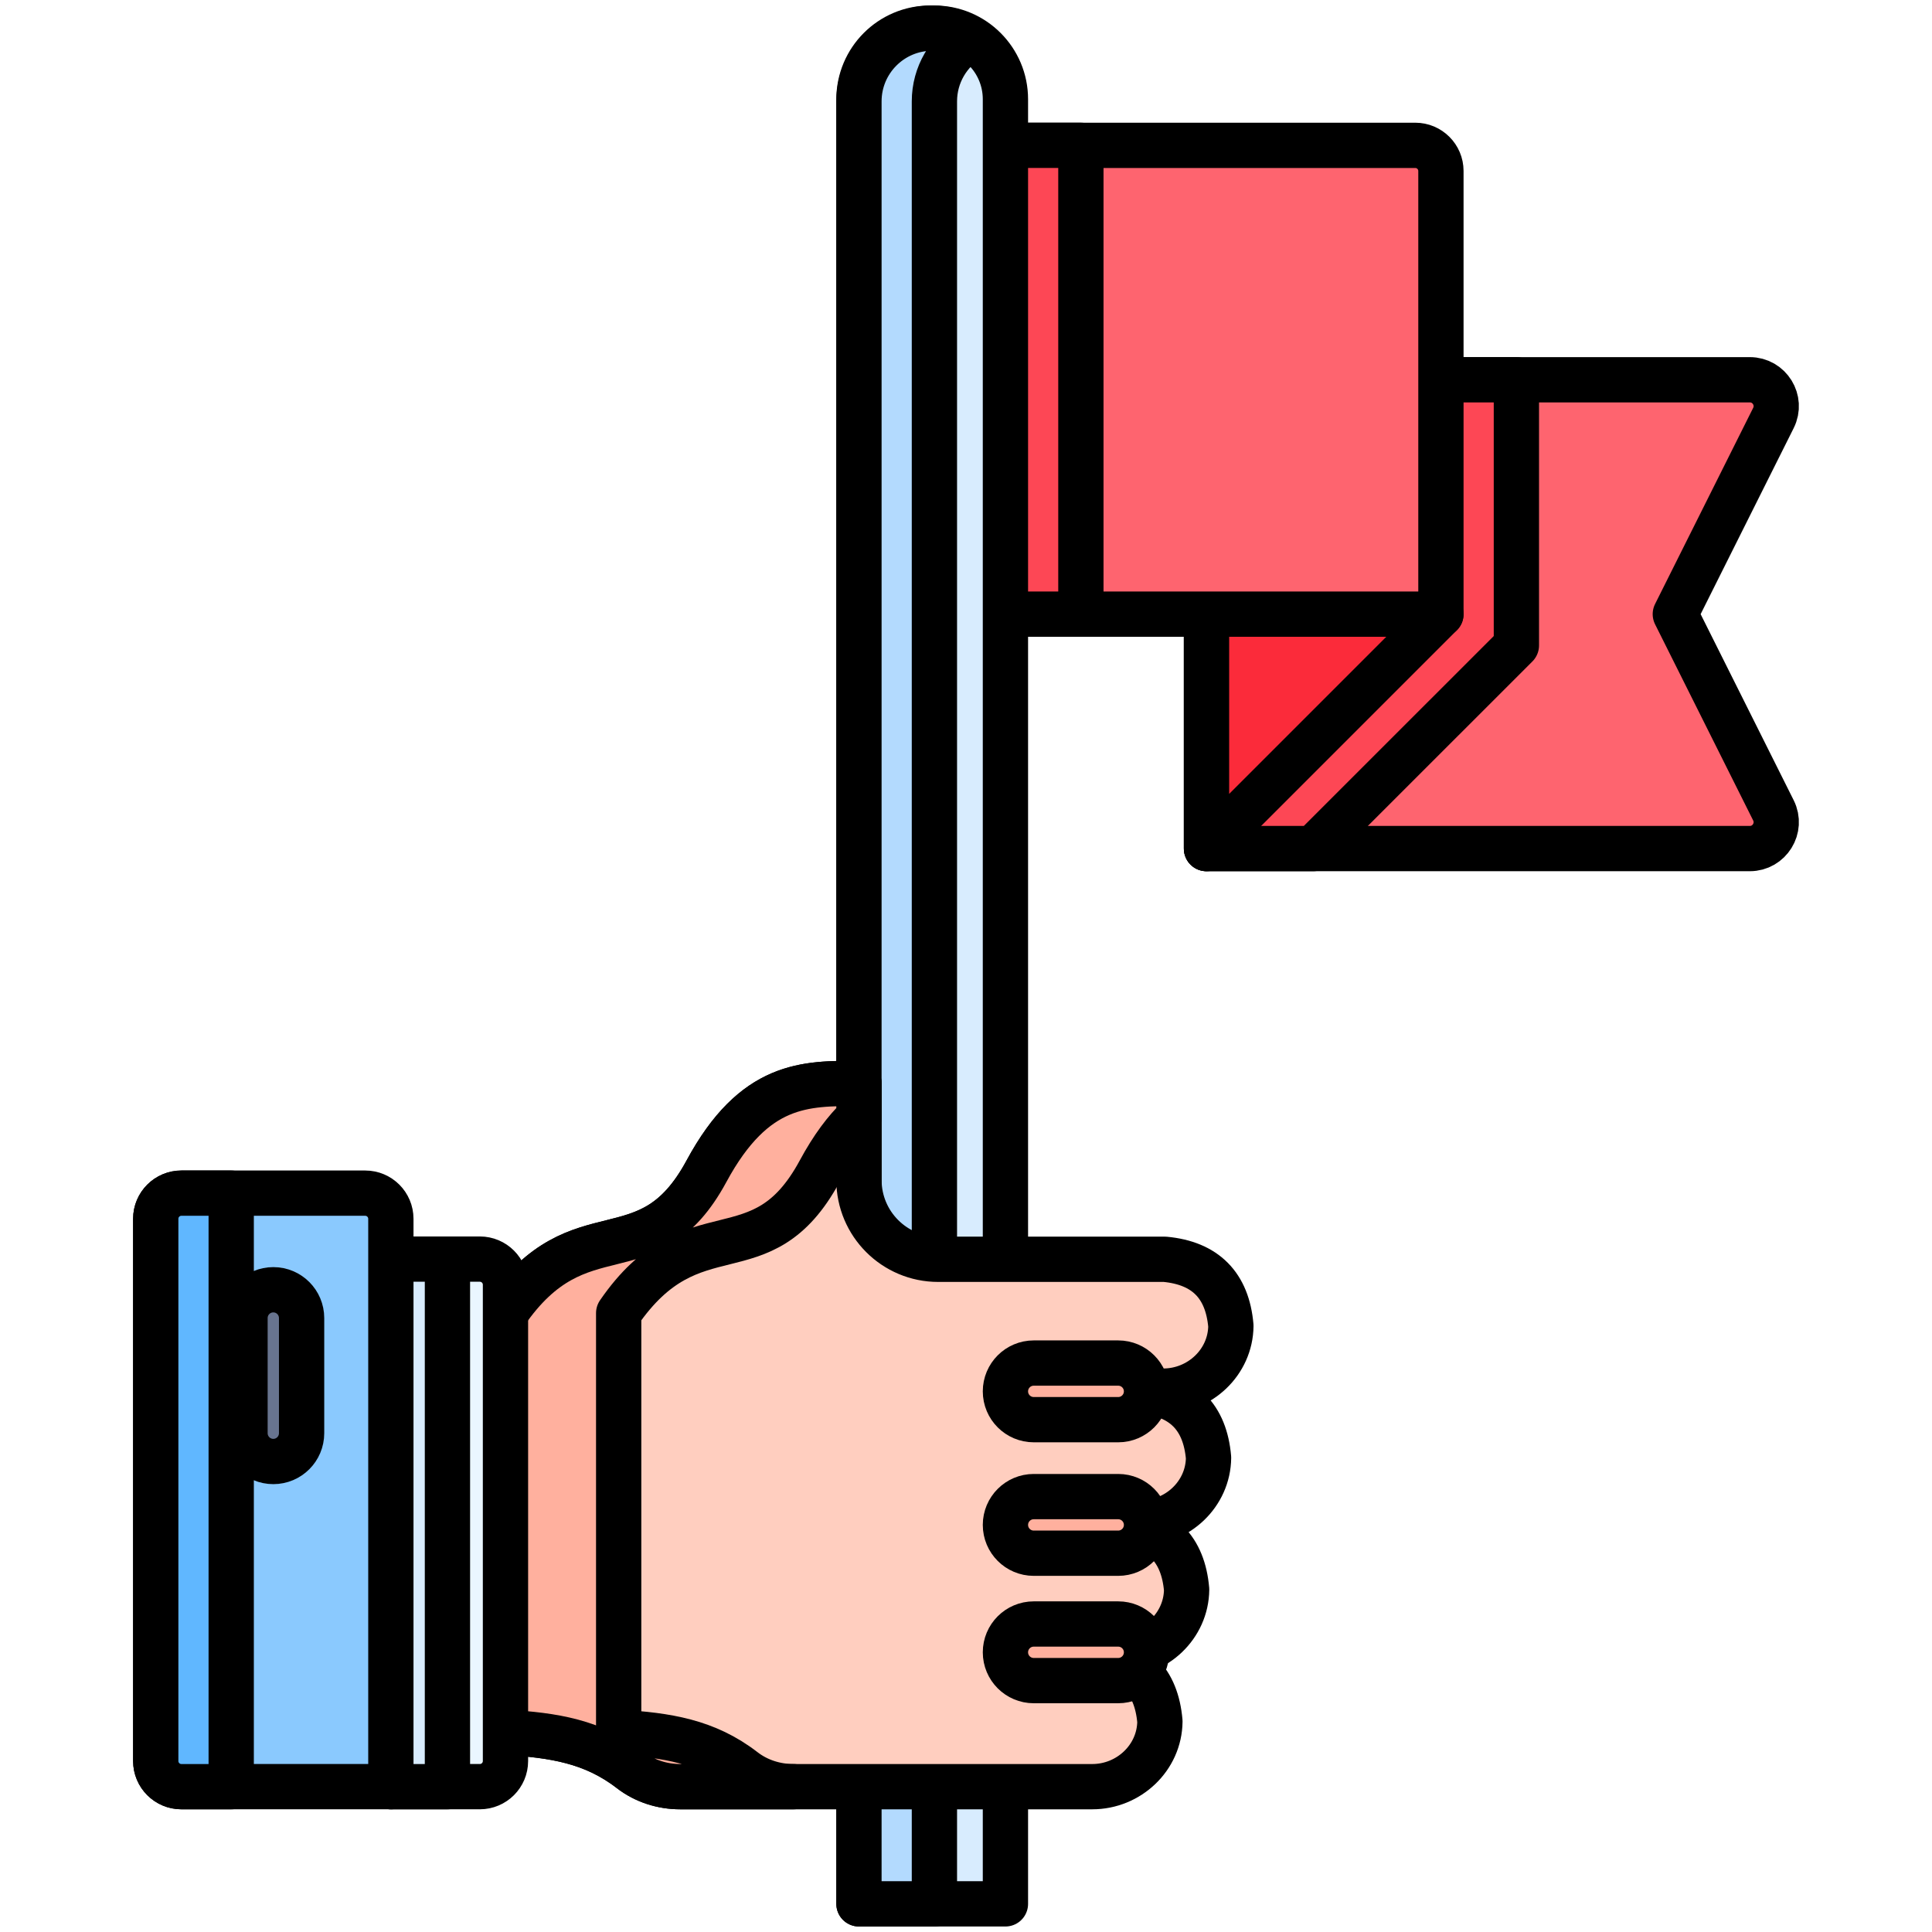
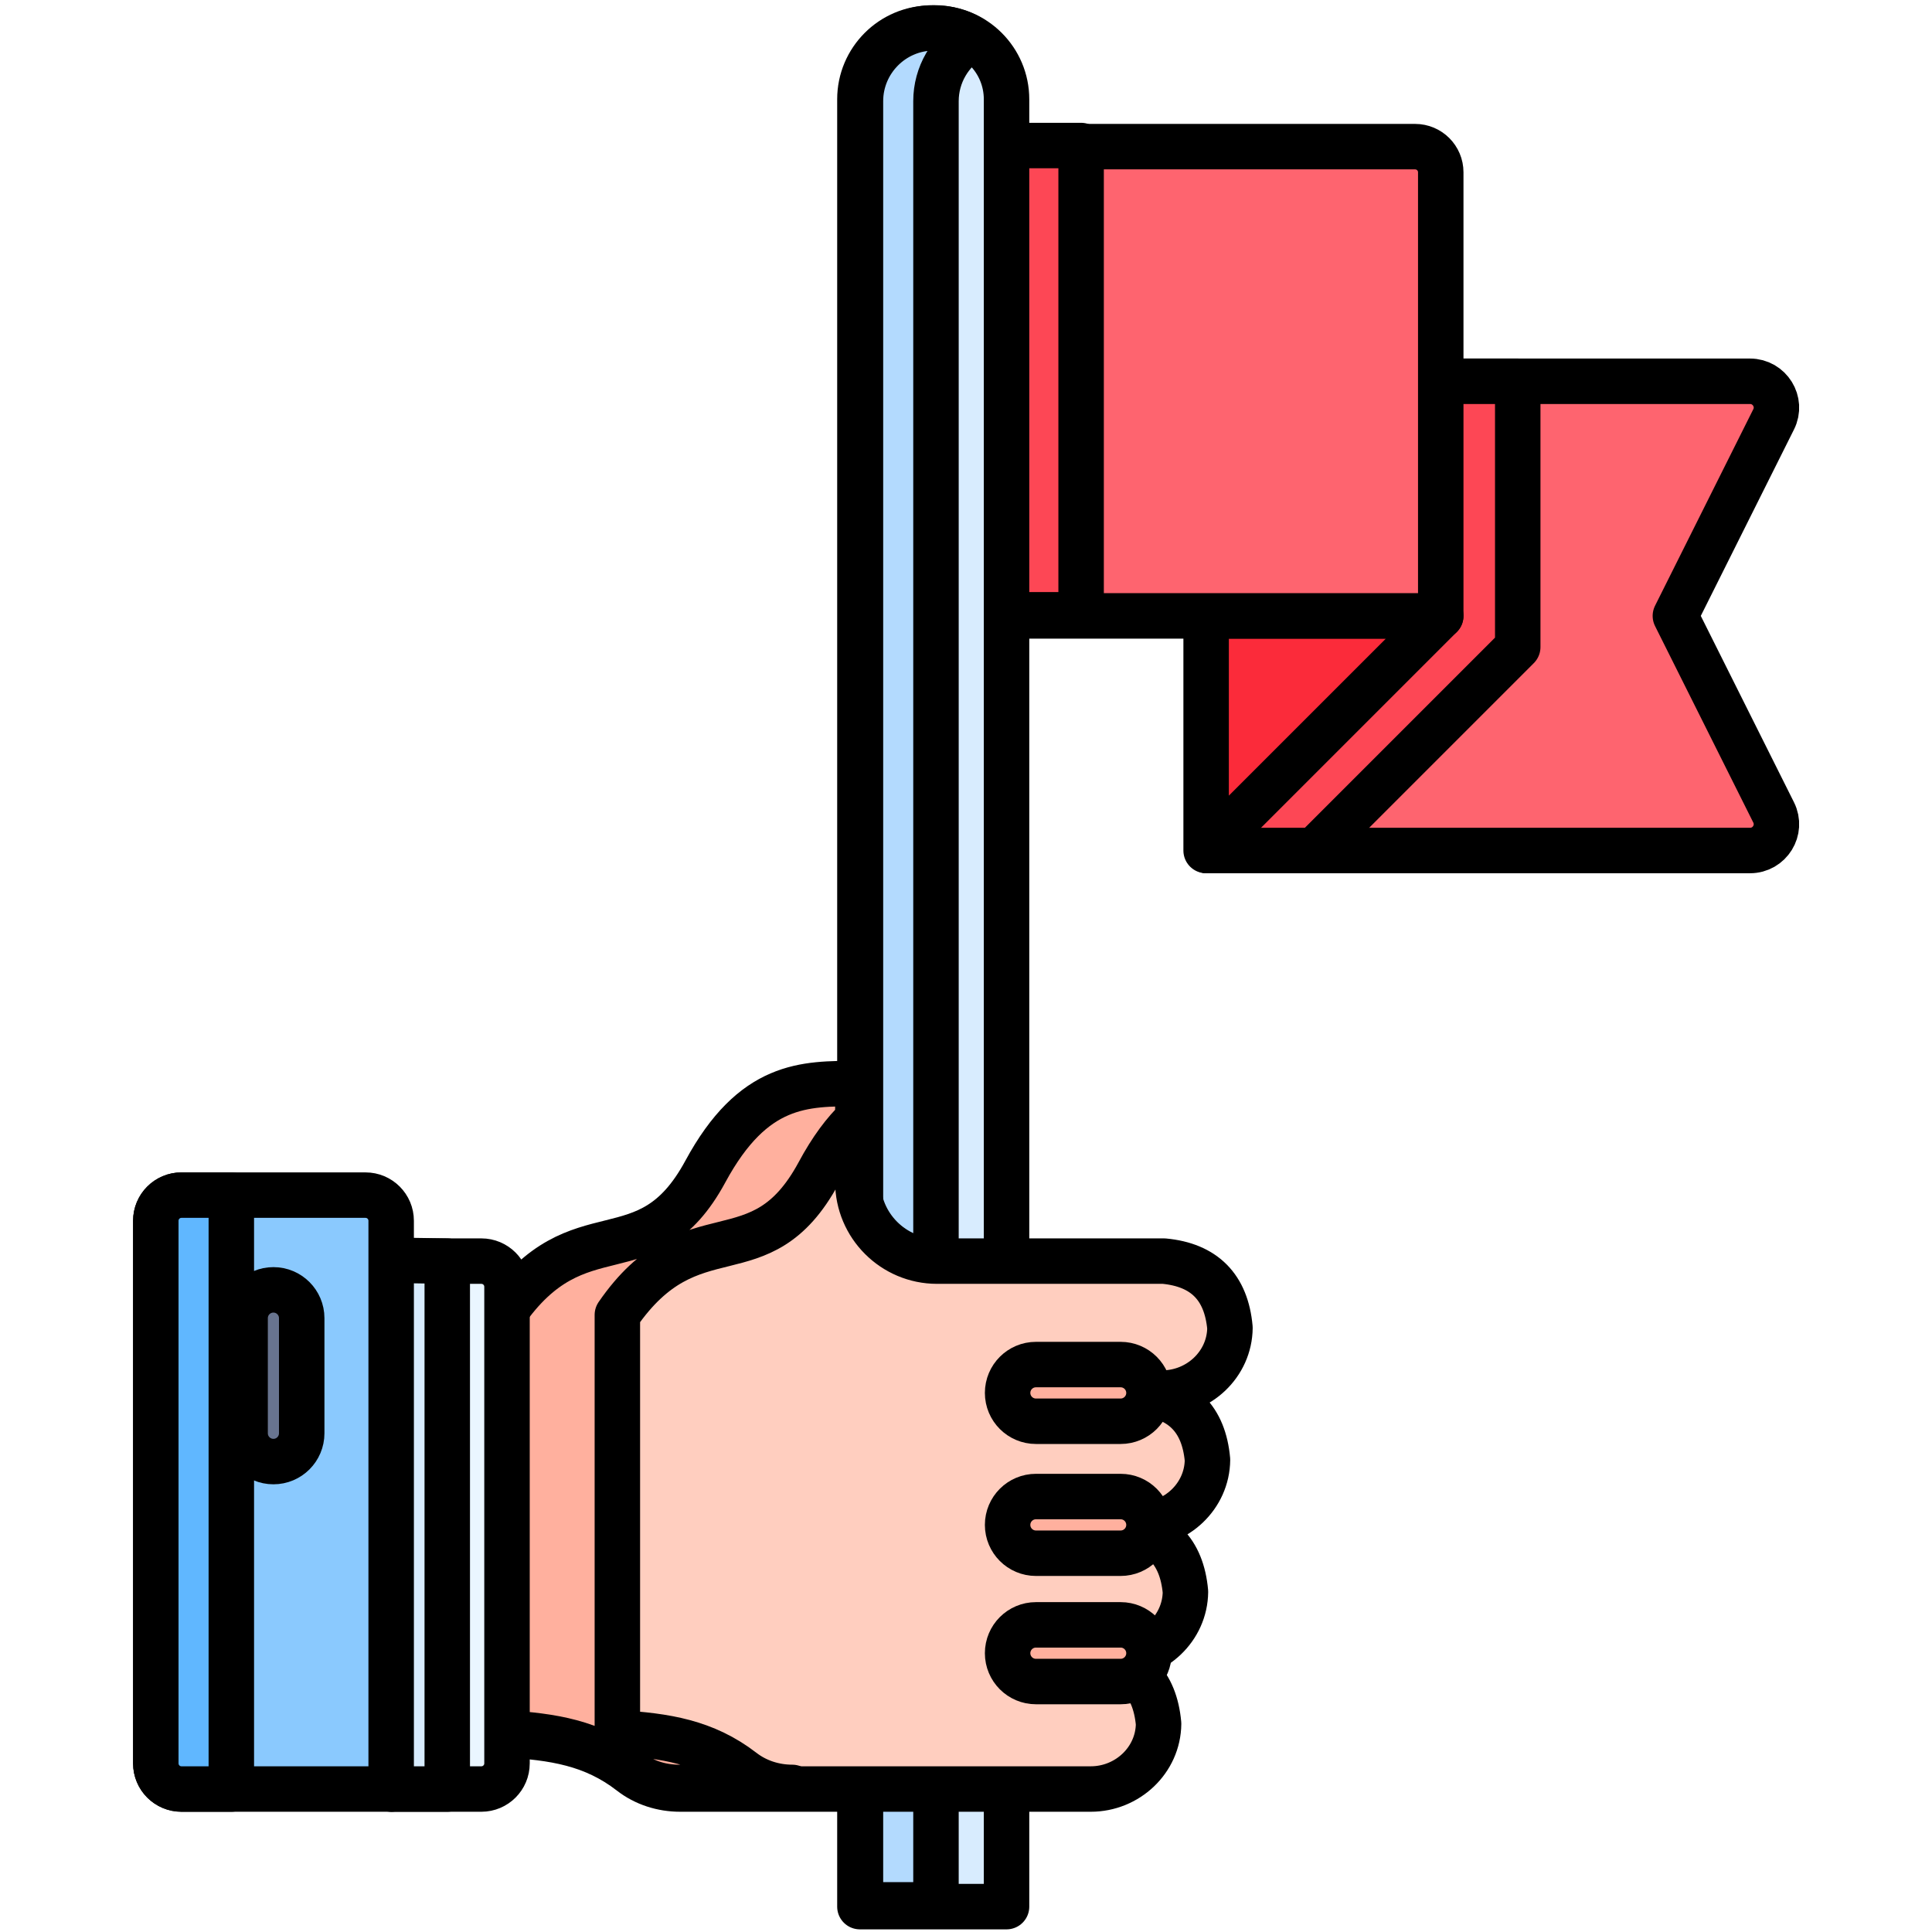
- <svg xmlns="http://www.w3.org/2000/svg" id="Capa_1" enable-background="new 0 0 512 512" height="512" viewBox="0 0 527.36 527.36" width="512" version="1.1">
-   <defs id="defs51" />
-   <path d="m 457.296,167.639 26.782,53.555 c 2.397,4.794 -1.089,10.434 -6.448,10.434 h -148.303 V 103.659 h 148.302 c 5.36,0 8.846,5.641 6.448,10.435 z" fill="#fe646f" id="path2" style="stroke:#000000;stroke-opacity:1;stroke-width:12.36;stroke-miterlimit:4;stroke-dasharray:none;stroke-linejoin:round;stroke-linecap:round" />
-   <path d="m 413.915,103.659 v 72.518 l -55.462,55.451 h -29.126 V 103.659 Z" fill="#fd4755" id="path4" style="stroke:#000000;stroke-opacity:1;stroke-width:12.36;stroke-miterlimit:4;stroke-dasharray:none;stroke-linejoin:round;stroke-linecap:round" />
-   <path d="m 393.316,167.642 -63.984,63.984 v -63.984 z" fill="#fb2b3a" id="path6" style="stroke:#000000;stroke-opacity:1;stroke-width:12.36;stroke-miterlimit:4;stroke-dasharray:none;stroke-linejoin:round;stroke-linecap:round" />
-   <path d="m 393.316,167.642 h -129.173 V 39.674 h 122.172 c 3.866,0 7,3.134 7,7 v 120.968 z" fill="#fe646f" id="path8" style="stroke:#000000;stroke-opacity:1;stroke-width:12.36;stroke-miterlimit:4;stroke-dasharray:none;stroke-linejoin:round;stroke-linecap:round" />
-   <path d="m 264.142,39.67 h 30.898 v 127.969 h -30.898 z" fill="#fd4755" id="path10" style="stroke:#000000;stroke-opacity:1;stroke-width:12.36;stroke-miterlimit:4;stroke-dasharray:none;stroke-linejoin:round;stroke-linecap:round" />
-   <path d="m 253.873,7.682 h 1.162 c 10.719,0 19.408,8.689 19.408,19.408 v 492.588 h -39.978 V 27.09 c 0,-10.719 8.689,-19.408 19.408,-19.408 z" fill="#d8ecfe" id="path12" style="stroke:#000000;stroke-opacity:1;stroke-width:12.36;stroke-miterlimit:4;stroke-dasharray:none;stroke-linejoin:round;stroke-linecap:round" />
-   <path d="m 264.75,10.543 c -5.809,3.491 -9.692,9.857 -9.692,17.128 V 519.68 h -20.598 V 27.671 c 0,-11.041 8.95,-19.991 19.991,-19.991 3.769,0 7.292,1.04 10.299,2.863 z" fill="#b3dafe" id="path14" style="stroke:#000000;stroke-opacity:1;stroke-width:12.36;stroke-miterlimit:4;stroke-dasharray:none;stroke-linejoin:round;stroke-linecap:round" />
-   <path d="m 234.465,295.734 v 26.374 c 0,11.945 9.683,21.629 21.629,21.629 h 61.887 c 11.04,1.042 17.041,7.099 18.002,18.171 -0.097,9.945 -8.517,17.815 -18.462,17.815 h -5.627 c 11.034,1.046 17.031,7.103 17.992,18.171 -0.097,9.945 -8.517,17.815 -18.462,17.815 h -5.514 c 11.036,1.046 17.034,7.105 17.992,18.178 -0.1,9.941 -8.511,17.808 -18.452,17.808 h -6.832 c 11.038,1.046 17.035,7.107 17.992,18.182 -0.102,9.945 -8.518,17.814 -18.463,17.814 h -112.468 c -4.88,0 -9.679,-1.51 -13.54,-4.495 -10.217,-7.9 -21.019,-9.56 -34.16,-10.346 V 358.425 c 20.363,-29.624 38.869,-9.112 54.865,-38.722 13.093,-24.236 26.966,-23.969 41.621,-23.969 z" fill="#ffcebf" id="path16" style="stroke:#000000;stroke-opacity:1;stroke-width:12.36;stroke-miterlimit:4;stroke-dasharray:none;stroke-linejoin:round;stroke-linecap:round" />
-   <path d="M 234.46,295.731 V 305 c -3.636,3.45 -7.21,8.188 -10.722,14.697 -15.995,29.611 -34.503,9.105 -54.864,38.726 v 114.425 c 13.142,0.783 23.946,2.451 34.163,10.351 3.862,2.976 8.662,4.491 13.544,4.491 h -30.898 c -4.882,0 -9.681,-1.514 -13.544,-4.491 -10.217,-7.9 -21.021,-9.568 -34.163,-10.351 l -10.299,-13.731 v -88.386 l 10.299,-12.308 c 20.362,-29.621 38.87,-9.115 54.864,-38.726 13.101,-24.233 26.974,-23.966 41.62,-23.966 z" fill="#ffb09e" id="path18" style="stroke:#000000;stroke-opacity:1;stroke-width:12.36;stroke-miterlimit:4;stroke-dasharray:none;stroke-linejoin:round;stroke-linecap:round" />
-   <path d="m 106.69,487.686 h 24.286 c 3.866,0 7,-3.134 7,-7 V 350.684 c 0,-3.866 -3.134,-7 -7,-7 H 96.391 v 133.13 z" fill="#eaf6ff" id="path20" style="stroke:#000000;stroke-opacity:1;stroke-width:12.36;stroke-miterlimit:4;stroke-dasharray:none;stroke-linejoin:round;stroke-linecap:round" />
-   <path d="M 122.135,343.685 V 487.69 h -15.449 L 96.387,476.299 V 343.685 Z" fill="#d8ecfe" id="path22" style="stroke:#000000;stroke-opacity:1;stroke-width:12.36;stroke-miterlimit:4;stroke-dasharray:none;stroke-linejoin:round;stroke-linecap:round" />
-   <path d="m 49.513,325.683 h 50.177 c 3.866,0 7,3.134 7,7 V 487.686 H 49.513 c -3.866,0 -7,-3.134 -7,-7 V 332.683 c 0,-3.866 3.134,-7 7,-7 z" fill="#8ac9fe" id="path24" style="stroke:#000000;stroke-opacity:1;stroke-width:12.36;stroke-miterlimit:4;stroke-dasharray:none;stroke-linejoin:round;stroke-linecap:round" />
-   <path d="M 63.11,325.682 V 487.69 h -13.599 c -3.866,0 -7,-3.134 -7,-7 V 332.682 c 0,-3.866 3.134,-7 7,-7 z" fill="#60b7ff" id="path26" style="stroke:#000000;stroke-opacity:1;stroke-width:12.36;stroke-miterlimit:4;stroke-dasharray:none;stroke-linejoin:round;stroke-linecap:round" />
-   <g id="g32" transform="translate(7.680246,7.68)" style="stroke:#000000;stroke-opacity:1;stroke-width:12.36;stroke-miterlimit:4;stroke-dasharray:none;stroke-linejoin:round;stroke-linecap:round">
-     <g id="g30" style="stroke:#000000;stroke-opacity:1;stroke-width:12.36;stroke-miterlimit:4;stroke-dasharray:none;stroke-linejoin:round;stroke-linecap:round">
-       <path d="m 66.921,391.252 c -4.266,0 -7.724,-3.458 -7.724,-7.724 v -31.431 c 0,-4.267 3.458,-7.724 7.724,-7.724 4.266,0 7.724,3.458 7.724,7.724 v 31.431 c 0.001,4.266 -3.458,7.724 -7.724,7.724 z" fill="#68748f" id="path28" style="stroke:#000000;stroke-opacity:1;stroke-width:12.36;stroke-miterlimit:4;stroke-dasharray:none;stroke-linejoin:round;stroke-linecap:round" />
+ <svg xmlns="http://www.w3.org/2000/svg" width="512" height="512" enable-background="new 0 0 512 512" version="1.1" viewBox="0 0 527 527">
+   <g stroke="#000" stroke-linecap="round" stroke-linejoin="round" stroke-width="12.4">
+     <path d="m457 168 26.8 53.6c2.4 4.79-1.09 10.4-6.45 10.4h-148v-128h148c5.36 0 8.85 5.64 6.45 10.4z" fill="#fe646f" />
+     <path d="m414 104v72.5l-55.5 55.5h-29.1v-128z" fill="#fd4755" />
+     <path d="m393 168-64 64v-64z" fill="#fb2b3a" />
+     <path d="m393 168h-129v-128h122c3.87 0 7 3.13 7 7v121z" fill="#fe646f" />
+     <path d="m264 39.7h30.9v128h-30.9z" fill="#fd4755" />
+     <path d="m254 7.68h1.16c10.7 0 19.4 8.69 19.4 19.4v493h-40v-493c0-10.7 8.69-19.4 19.4-19.4z" fill="#d8ecfe" />
+     <path d="m265 10.5c-5.81 3.49-9.69 9.86-9.69 17.1v492h-20.6v-492c0-11 8.95-20 20-20 3.77 0 7.29 1.04 10.3 2.86z" fill="#b3dafe" />
+     <path d="m234 296v26.4c0 11.9 9.68 21.6 21.6 21.6h61.9c11 1.04 17 7.1 18 18.2-0.097 9.94-8.52 17.8-18.5 17.8h-5.63c11 1.05 17 7.1 18 18.2-0.097 9.94-8.52 17.8-18.5 17.8h-5.51c11 1.05 17 7.1 18 18.2-0.1 9.94-8.51 17.8-18.5 17.8h-6.83c11 1.05 17 7.11 18 18.2-0.102 9.94-8.52 17.8-18.5 17.8h-112c-4.88 0-9.68-1.51-13.5-4.5-10.2-7.9-21-9.56-34.2-10.3v-114c20.4-29.6 38.9-9.11 54.9-38.7 13.1-24.2 27-24 41.6-24z" fill="#ffcebf" />
+     <path d="m234 296v9.27c-3.64 3.45-7.21 8.19-10.7 14.7-16 29.6-34.5 9.1-54.9 38.7v114c13.1 0.783 23.9 2.45 34.2 10.4 3.86 2.98 8.66 4.49 13.5 4.49h-30.9c-4.88 0-9.68-1.51-13.5-4.49-10.2-7.9-21-9.57-34.2-10.4l-10.3-13.7v-88.4l10.3-12.3c20.4-29.6 38.9-9.12 54.9-38.7 13.1-24.2 27-24 41.6-24z" fill="#ffb09e" />
+     <path d="m107 488h24.3c3.87 0 7-3.13 7-7v-130c0-3.87-3.13-7-7-7h-34.6v133z" fill="#eaf6ff" />
+     <path d="m122 344v144h-15.4l-10.3-11.4v-133z" fill="#d8ecfe" />
+     <path d="m49.5 326h50.2c3.87 0 7 3.13 7 7v155h-57.2c-3.87 0-7-3.13-7-7v-148c0-3.87 3.13-7 7-7z" fill="#8ac9fe" />
+     <path d="m63.1 326v162h-13.6c-3.87 0-7-3.13-7-7v-148c0-3.87 3.13-7 7-7z" fill="#60b7ff" />
+     <g transform="translate(7.68 7.68)">
+       <path d="m66.9 391c-4.27 0-7.72-3.46-7.72-7.72v-31.4c0-4.27 3.46-7.72 7.72-7.72s7.72 3.46 7.72 7.72v31.4c1e-3 4.27-3.46 7.72-7.72 7.72z" fill="#68748f" stroke="#000" stroke-linecap="round" stroke-linejoin="round" stroke-width="12.4" />
+       <g fill="#ffb09e">
+         <path d="m298 380h-23.1c-4.27 0-7.73-3.46-7.73-7.73s3.46-7.73 7.73-7.73h23.1c4.27 0 7.73 3.46 7.73 7.73s-3.46 7.73-7.73 7.73z" />
+         <path d="m298 416h-23.1c-4.27 0-7.73-3.46-7.73-7.73s3.46-7.73 7.73-7.73h23.1c4.27 0 7.73 3.46 7.73 7.73s-3.46 7.73-7.73 7.73z" />
+         <path d="m298 451h-23.1c-4.27 0-7.73-3.46-7.73-7.73s3.46-7.73 7.73-7.73h23.1c4.27 0 7.73 3.46 7.73 7.73s-3.46 7.73-7.73 7.73z" />
+       </g>
    </g>
  </g>
-   <g id="g36" transform="translate(7.680246,7.68)" style="stroke:#000000;stroke-opacity:1;stroke-width:12.36;stroke-miterlimit:4;stroke-dasharray:none;stroke-linejoin:round;stroke-linecap:round">
-     <path d="m 297.547,379.833 h -23.058 c -4.268,0 -7.726,-3.459 -7.726,-7.726 0,-4.267 3.459,-7.726 7.726,-7.726 h 23.058 c 4.268,0 7.726,3.459 7.726,7.726 0,4.267 -3.459,7.726 -7.726,7.726 z" fill="#ffb09e" id="path34" style="stroke:#000000;stroke-opacity:1;stroke-width:12.36;stroke-miterlimit:4;stroke-dasharray:none;stroke-linejoin:round;stroke-linecap:round" />
-   </g>
-   <g id="g40" transform="translate(7.680246,7.68)" style="stroke:#000000;stroke-opacity:1;stroke-width:12.36;stroke-miterlimit:4;stroke-dasharray:none;stroke-linejoin:round;stroke-linecap:round">
-     <path d="m 297.547,416.286 h -23.058 c -4.268,0 -7.726,-3.459 -7.726,-7.726 0,-4.267 3.459,-7.726 7.726,-7.726 h 23.058 c 4.268,0 7.726,3.459 7.726,7.726 0,4.267 -3.459,7.726 -7.726,7.726 z" fill="#ffb09e" id="path38" style="stroke:#000000;stroke-opacity:1;stroke-width:12.36;stroke-miterlimit:4;stroke-dasharray:none;stroke-linejoin:round;stroke-linecap:round" />
-   </g>
-   <g id="g44" transform="translate(7.680246,7.68)" style="stroke:#000000;stroke-opacity:1;stroke-width:12.36;stroke-miterlimit:4;stroke-dasharray:none;stroke-linejoin:round;stroke-linecap:round">
-     <path d="m 297.547,451.06 h -23.058 c -4.268,0 -7.726,-3.459 -7.726,-7.726 0,-4.267 3.459,-7.726 7.726,-7.726 h 23.058 c 4.268,0 7.726,3.459 7.726,7.726 0,4.267 -3.459,7.726 -7.726,7.726 z" fill="#ffb09e" id="path42" style="stroke:#000000;stroke-opacity:1;stroke-width:12.36;stroke-miterlimit:4;stroke-dasharray:none;stroke-linejoin:round;stroke-linecap:round" />
-   </g>
</svg>
